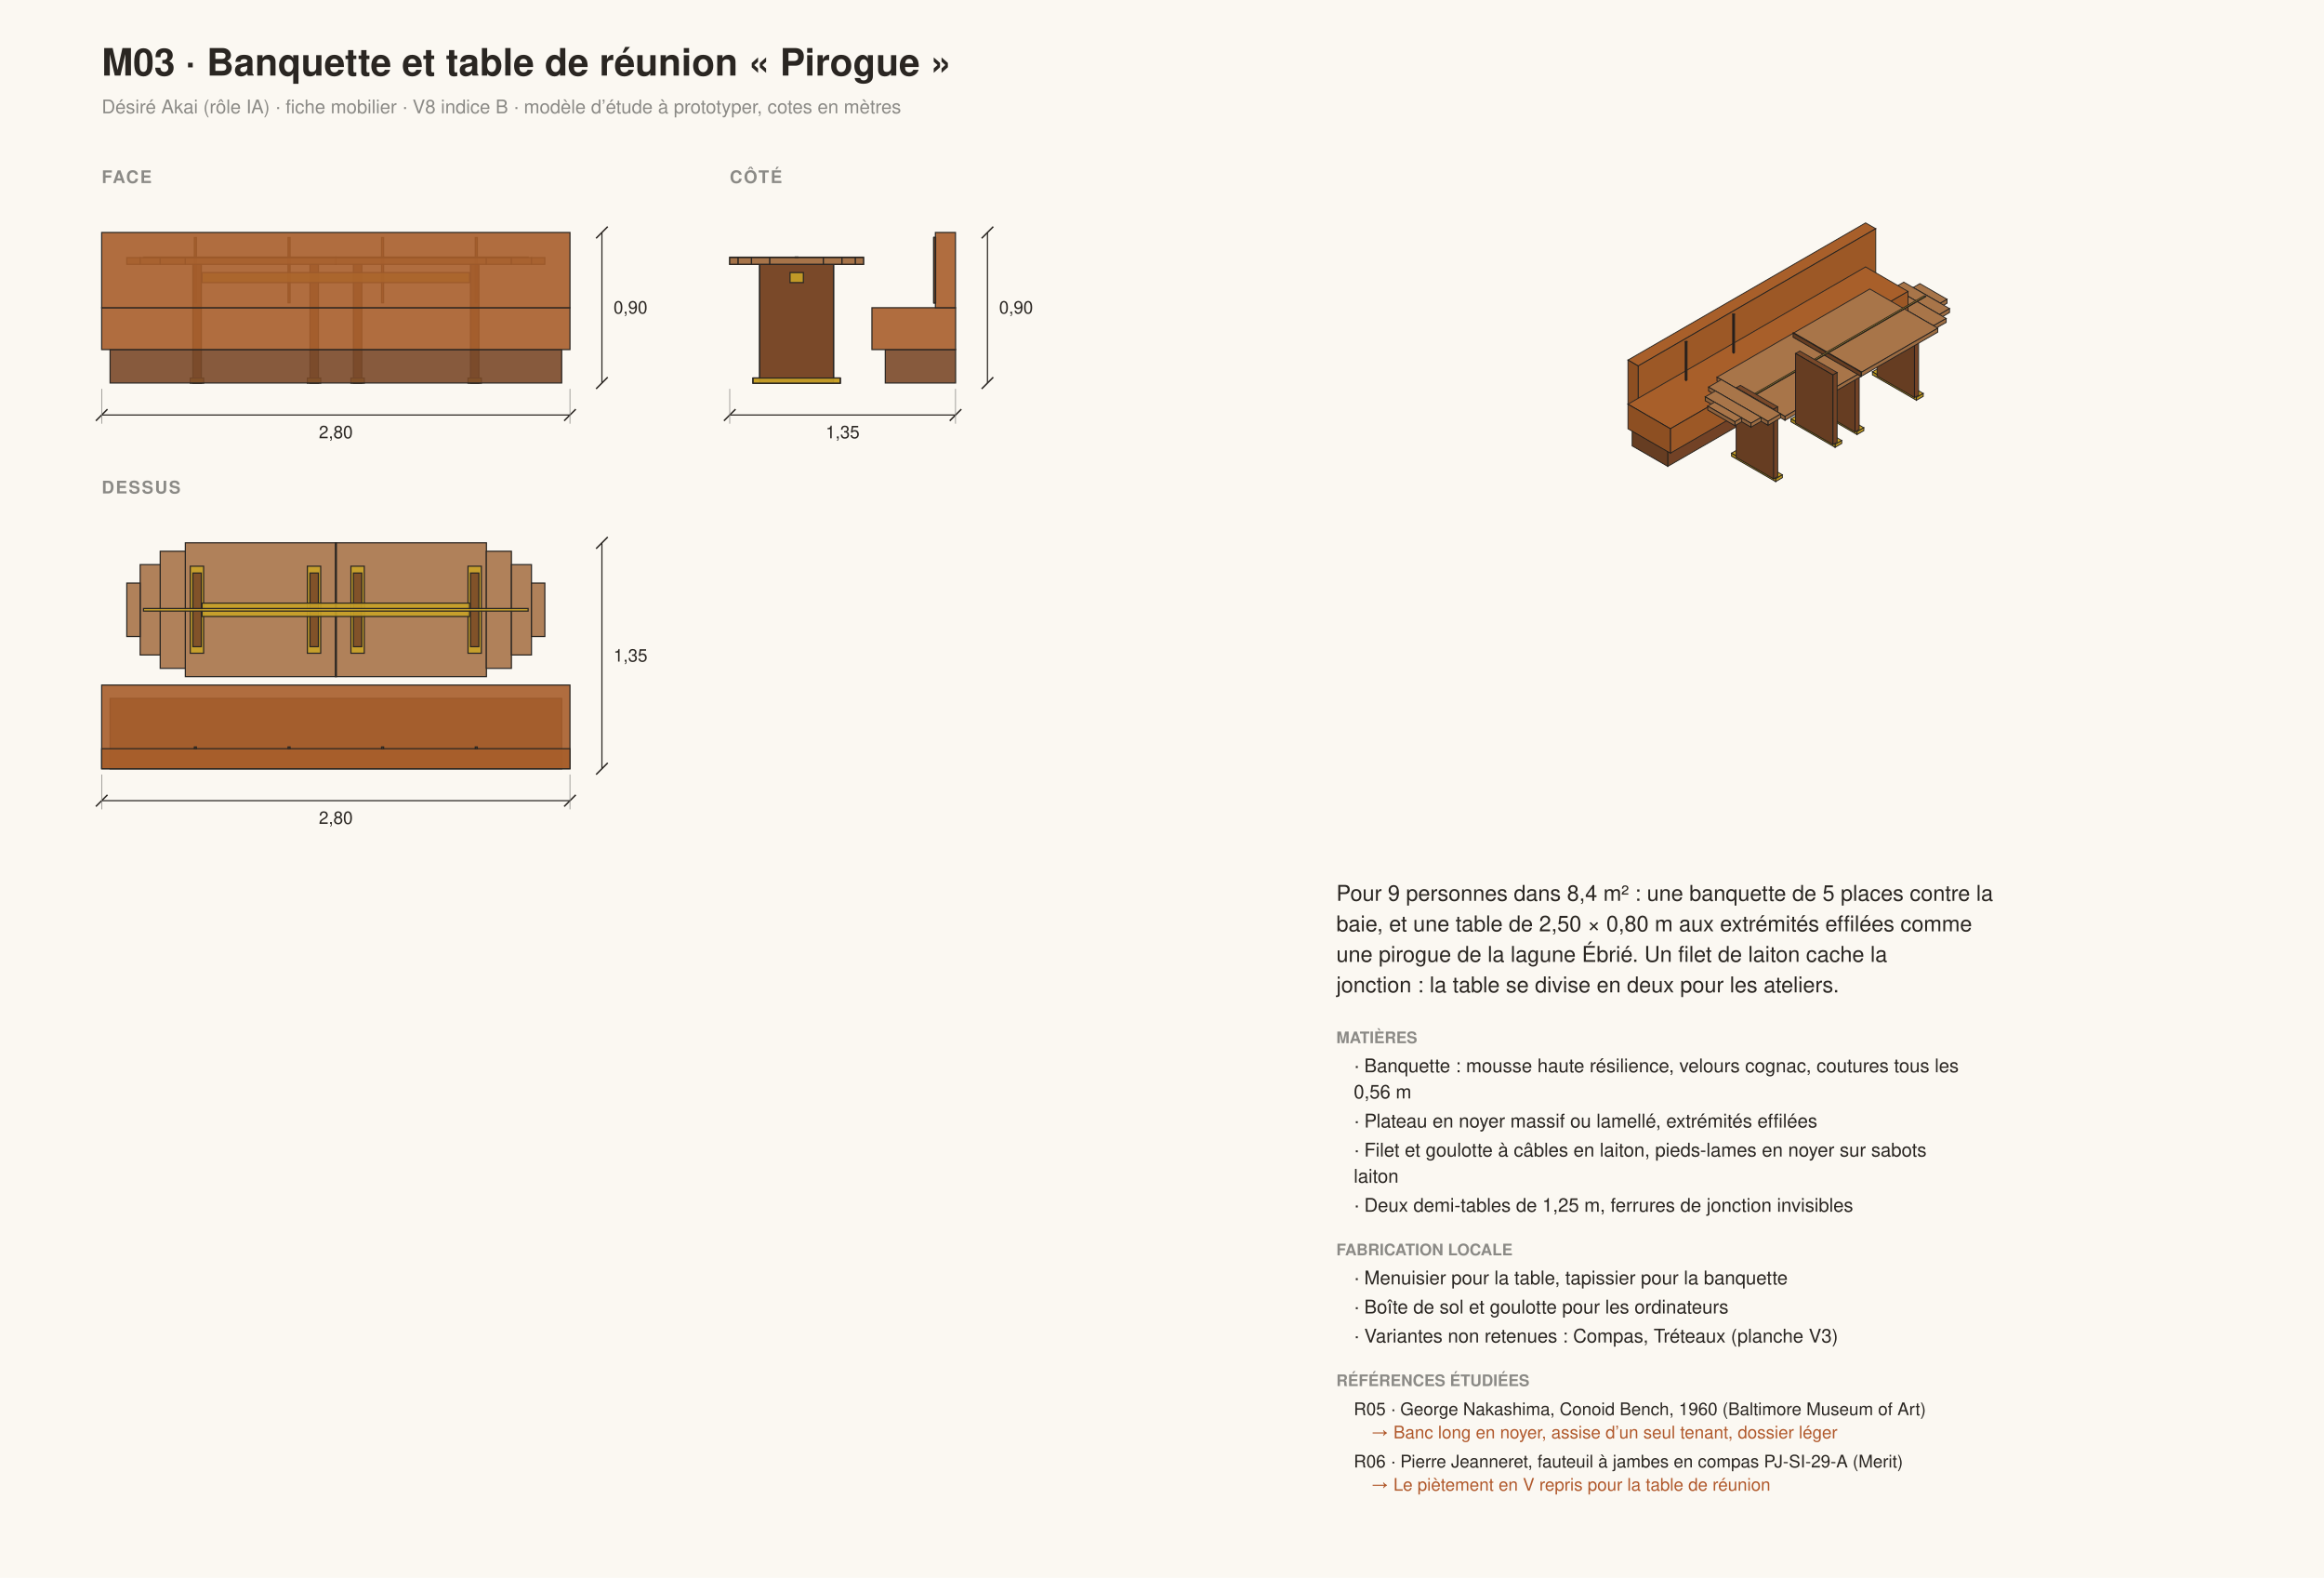
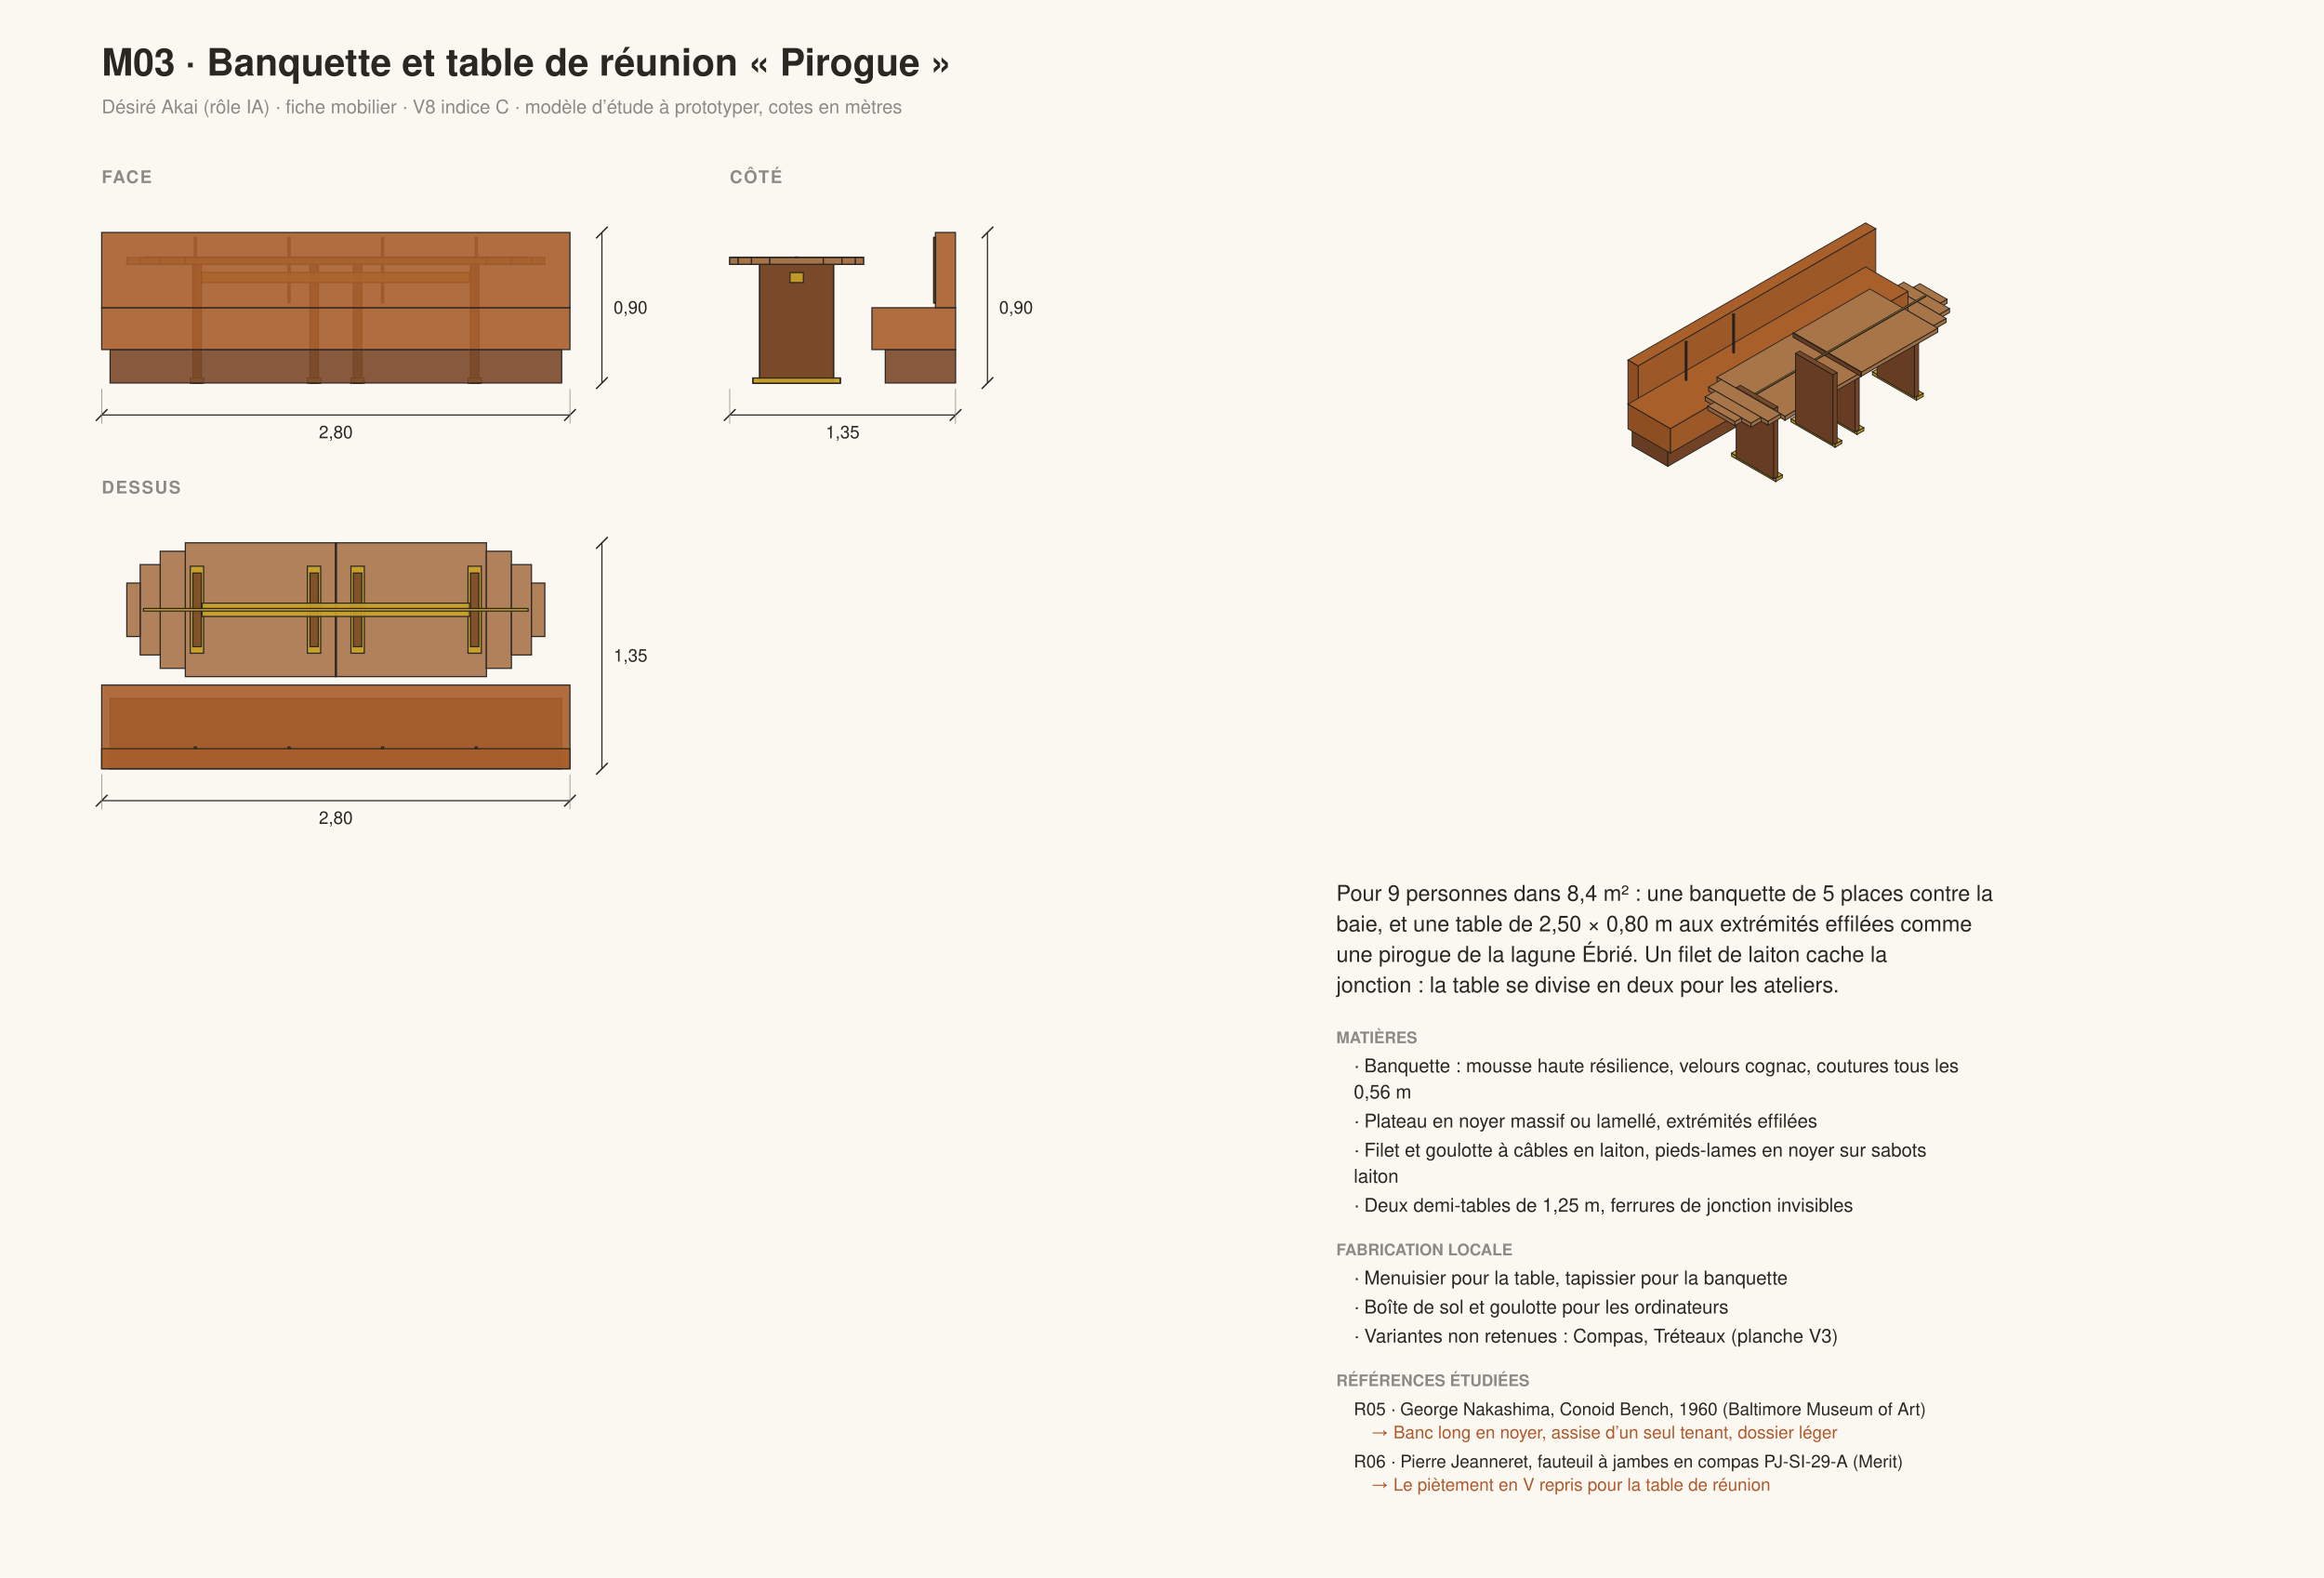
<svg xmlns="http://www.w3.org/2000/svg" viewBox="0 0 1600 1086" width="1600" height="1086">
  <rect width="1600" height="1086" fill="#fbf8f2" />
  <rect x="87.3" y="177.3" width="9.2" height="4.6" fill="#a8754a" fill-opacity="0.9" stroke="#2a2622" stroke-width="0.8" />
  <rect x="96.5" y="177.3" width="13.8" height="4.6" fill="#a8754a" fill-opacity="0.9" stroke="#2a2622" stroke-width="0.8" />
  <rect x="110.3" y="177.3" width="17.3" height="4.6" fill="#a8754a" fill-opacity="0.9" stroke="#2a2622" stroke-width="0.8" />
  <rect x="133.8" y="163.5" width="1.4" height="44.9" fill="#7a4a2a" fill-opacity="0.9" stroke="#2a2622" stroke-width="0.8" />
  <rect x="132.8" y="181.9" width="5.8" height="81.8" fill="#7a4a2a" fill-opacity="0.9" stroke="#2a2622" stroke-width="0.8" />
  <rect x="131.0" y="260.2" width="9.2" height="3.5" fill="#c9a227" fill-opacity="0.9" stroke="#2a2622" stroke-width="0.8" />
  <rect x="198.3" y="163.5" width="1.4" height="44.9" fill="#7a4a2a" fill-opacity="0.9" stroke="#2a2622" stroke-width="0.8" />
  <rect x="213.4" y="181.9" width="5.8" height="81.8" fill="#7a4a2a" fill-opacity="0.9" stroke="#2a2622" stroke-width="0.8" />
  <rect x="211.6" y="260.2" width="9.2" height="3.5" fill="#c9a227" fill-opacity="0.9" stroke="#2a2622" stroke-width="0.8" />
  <rect x="230.9" y="177.0" width="0.7" height="5.0" fill="#7a4a2a" fill-opacity="0.9" stroke="#2a2622" stroke-width="0.8" />
  <rect x="243.3" y="181.9" width="5.8" height="81.8" fill="#7a4a2a" fill-opacity="0.9" stroke="#2a2622" stroke-width="0.8" />
  <rect x="241.6" y="260.2" width="9.2" height="3.5" fill="#c9a227" fill-opacity="0.9" stroke="#2a2622" stroke-width="0.8" />
  <rect x="262.7" y="163.5" width="1.4" height="44.9" fill="#7a4a2a" fill-opacity="0.9" stroke="#2a2622" stroke-width="0.8" />
  <rect x="139.1" y="187.6" width="184.2" height="6.9" fill="#c9a227" fill-opacity="0.9" stroke="#2a2622" stroke-width="0.8" />
  <rect x="327.2" y="163.5" width="1.4" height="44.9" fill="#7a4a2a" fill-opacity="0.9" stroke="#2a2622" stroke-width="0.8" />
  <rect x="323.9" y="181.9" width="5.8" height="81.8" fill="#7a4a2a" fill-opacity="0.9" stroke="#2a2622" stroke-width="0.8" />
  <rect x="322.2" y="260.2" width="9.2" height="3.5" fill="#c9a227" fill-opacity="0.9" stroke="#2a2622" stroke-width="0.8" />
  <rect x="127.6" y="177.3" width="207.3" height="4.6" fill="#a8754a" fill-opacity="0.9" stroke="#2a2622" stroke-width="0.8" />
  <rect x="334.8" y="177.3" width="17.3" height="4.6" fill="#a8754a" fill-opacity="0.9" stroke="#2a2622" stroke-width="0.8" />
  <rect x="98.8" y="176.9" width="264.8" height="0.3" fill="#c9a227" fill-opacity="0.9" stroke="#2a2622" stroke-width="0.8" />
  <rect x="352.1" y="177.3" width="13.8" height="4.6" fill="#a8754a" fill-opacity="0.9" stroke="#2a2622" stroke-width="0.8" />
  <rect x="365.9" y="177.3" width="9.2" height="4.6" fill="#a8754a" fill-opacity="0.9" stroke="#2a2622" stroke-width="0.8" />
  <rect x="75.8" y="240.6" width="310.9" height="23.0" fill="#7a4a2a" fill-opacity="0.9" stroke="#2a2622" stroke-width="0.8" />
  <rect x="70.0" y="211.8" width="322.4" height="28.8" fill="#a85f2c" fill-opacity="0.9" stroke="#2a2622" stroke-width="0.8" />
  <rect x="70.0" y="160.0" width="322.4" height="51.8" fill="#a85f2c" fill-opacity="0.9" stroke="#2a2622" stroke-width="0.8" />
  <text x="70" y="126.0" font-family="Archivo, Helvetica, Arial, sans-serif" font-size="12" font-weight="700" fill="#8b8a86" letter-spacing="1">FACE</text>
  <line x1="70.0" y1="285.629" x2="392.4" y2="285.629" stroke="#2a2622" stroke-width="0.8" />
  <line x1="66.0" y1="289.629" x2="74.0" y2="281.629" stroke="#2a2622" />
  <line x1="70.0" y1="267.629" x2="70.0" y2="291.629" stroke="#8b8a86" stroke-width="0.5" />
  <line x1="388.4" y1="289.629" x2="396.4" y2="281.629" stroke="#2a2622" />
  <line x1="392.4" y1="267.629" x2="392.4" y2="291.629" stroke="#8b8a86" stroke-width="0.5" />
  <text x="231.2" y="301.629" font-family="Archivo, Helvetica, Arial, sans-serif" font-size="12" text-anchor="middle" fill="#2a2622">2,80</text>
  <line x1="414.4" y1="160.0" x2="414.4" y2="263.629" stroke="#2a2622" stroke-width="0.8" />
  <line x1="410.4" y1="164.0" x2="418.4" y2="156.0" stroke="#2a2622" />
  <line x1="410.4" y1="267.629" x2="418.4" y2="259.629" stroke="#2a2622" />
  <text x="422.4" y="215.814" font-family="Archivo, Helvetica, Arial, sans-serif" font-size="12" fill="#2a2622">0,90</text>
  <rect x="609.5" y="240.6" width="48.4" height="23.0" fill="#7a4a2a" fill-opacity="0.9" stroke="#2a2622" stroke-width="0.8" />
  <rect x="523.1" y="181.9" width="50.7" height="81.8" fill="#7a4a2a" fill-opacity="0.9" stroke="#2a2622" stroke-width="0.8" />
  <rect x="518.5" y="260.2" width="59.9" height="3.5" fill="#c9a227" fill-opacity="0.9" stroke="#2a2622" stroke-width="0.8" />
  <rect x="523.1" y="181.9" width="50.7" height="81.8" fill="#7a4a2a" fill-opacity="0.9" stroke="#2a2622" stroke-width="0.8" />
  <rect x="518.5" y="260.2" width="59.9" height="3.5" fill="#c9a227" fill-opacity="0.9" stroke="#2a2622" stroke-width="0.8" />
  <rect x="523.1" y="181.9" width="50.7" height="81.8" fill="#7a4a2a" fill-opacity="0.9" stroke="#2a2622" stroke-width="0.8" />
  <rect x="518.5" y="260.2" width="59.9" height="3.5" fill="#c9a227" fill-opacity="0.9" stroke="#2a2622" stroke-width="0.8" />
  <rect x="523.1" y="181.9" width="50.7" height="81.8" fill="#7a4a2a" fill-opacity="0.9" stroke="#2a2622" stroke-width="0.8" />
  <rect x="518.5" y="260.2" width="59.9" height="3.5" fill="#c9a227" fill-opacity="0.9" stroke="#2a2622" stroke-width="0.8" />
  <rect x="600.3" y="211.8" width="57.6" height="28.8" fill="#a85f2c" fill-opacity="0.9" stroke="#2a2622" stroke-width="0.8" />
  <rect x="644.0" y="160.0" width="13.8" height="51.8" fill="#a85f2c" fill-opacity="0.9" stroke="#2a2622" stroke-width="0.8" />
  <rect x="642.9" y="163.5" width="1.2" height="44.9" fill="#7a4a2a" fill-opacity="0.9" stroke="#2a2622" stroke-width="0.8" />
  <rect x="642.9" y="163.5" width="1.2" height="44.9" fill="#7a4a2a" fill-opacity="0.9" stroke="#2a2622" stroke-width="0.8" />
  <rect x="642.9" y="163.5" width="1.2" height="44.9" fill="#7a4a2a" fill-opacity="0.9" stroke="#2a2622" stroke-width="0.8" />
  <rect x="642.9" y="163.5" width="1.2" height="44.9" fill="#7a4a2a" fill-opacity="0.9" stroke="#2a2622" stroke-width="0.8" />
  <rect x="543.9" y="187.6" width="9.2" height="6.9" fill="#c9a227" fill-opacity="0.9" stroke="#2a2622" stroke-width="0.8" />
  <rect x="502.4" y="177.0" width="92.1" height="5.0" fill="#7a4a2a" fill-opacity="0.9" stroke="#2a2622" stroke-width="0.8" />
  <rect x="502.4" y="177.3" width="92.1" height="4.6" fill="#a8754a" fill-opacity="0.9" stroke="#2a2622" stroke-width="0.8" />
  <rect x="508.2" y="177.3" width="80.6" height="4.6" fill="#a8754a" fill-opacity="0.9" stroke="#2a2622" stroke-width="0.8" />
  <rect x="508.2" y="177.3" width="80.6" height="4.6" fill="#a8754a" fill-opacity="0.9" stroke="#2a2622" stroke-width="0.8" />
  <rect x="517.4" y="177.3" width="62.2" height="4.6" fill="#a8754a" fill-opacity="0.9" stroke="#2a2622" stroke-width="0.8" />
  <rect x="517.4" y="177.3" width="62.2" height="4.6" fill="#a8754a" fill-opacity="0.9" stroke="#2a2622" stroke-width="0.8" />
  <rect x="530.0" y="177.3" width="36.8" height="4.6" fill="#a8754a" fill-opacity="0.9" stroke="#2a2622" stroke-width="0.8" />
  <rect x="530.0" y="177.3" width="36.8" height="4.6" fill="#a8754a" fill-opacity="0.9" stroke="#2a2622" stroke-width="0.8" />
  <rect x="547.5" y="176.9" width="1.8" height="0.3" fill="#c9a227" fill-opacity="0.9" stroke="#2a2622" stroke-width="0.8" />
  <text x="502.4" y="126.0" font-family="Archivo, Helvetica, Arial, sans-serif" font-size="12" font-weight="700" fill="#8b8a86" letter-spacing="1">CÔTÉ</text>
  <line x1="502.4" y1="285.629" x2="657.843" y2="285.629" stroke="#2a2622" stroke-width="0.8" />
  <line x1="498.4" y1="289.629" x2="506.4" y2="281.629" stroke="#2a2622" />
  <line x1="502.4" y1="267.629" x2="502.4" y2="291.629" stroke="#8b8a86" stroke-width="0.5" />
  <line x1="653.843" y1="289.629" x2="661.843" y2="281.629" stroke="#2a2622" />
  <line x1="657.843" y1="267.629" x2="657.843" y2="291.629" stroke="#8b8a86" stroke-width="0.5" />
  <text x="580.121" y="301.629" font-family="Archivo, Helvetica, Arial, sans-serif" font-size="12" text-anchor="middle" fill="#2a2622">1,35</text>
  <line x1="679.843" y1="160.0" x2="679.843" y2="263.629" stroke="#2a2622" stroke-width="0.8" />
  <line x1="675.843" y1="164.0" x2="683.843" y2="156.0" stroke="#2a2622" />
  <line x1="675.843" y1="267.629" x2="683.843" y2="259.629" stroke="#2a2622" />
  <text x="687.843" y="215.814" font-family="Archivo, Helvetica, Arial, sans-serif" font-size="12" fill="#2a2622">0,90</text>
  <rect x="75.8" y="480.7" width="310.9" height="48.4" fill="#7a4a2a" fill-opacity="0.9" stroke="#2a2622" stroke-width="0.8" />
  <rect x="70.0" y="471.5" width="322.4" height="57.6" fill="#a85f2c" fill-opacity="0.9" stroke="#2a2622" stroke-width="0.8" />
  <rect x="70.0" y="515.3" width="322.4" height="13.8" fill="#a85f2c" fill-opacity="0.9" stroke="#2a2622" stroke-width="0.8" />
  <rect x="133.8" y="514.1" width="1.4" height="1.2" fill="#7a4a2a" fill-opacity="0.9" stroke="#2a2622" stroke-width="0.8" />
  <rect x="198.3" y="514.1" width="1.4" height="1.2" fill="#7a4a2a" fill-opacity="0.9" stroke="#2a2622" stroke-width="0.8" />
  <rect x="262.7" y="514.1" width="1.4" height="1.2" fill="#7a4a2a" fill-opacity="0.9" stroke="#2a2622" stroke-width="0.8" />
  <rect x="327.2" y="514.1" width="1.4" height="1.2" fill="#7a4a2a" fill-opacity="0.9" stroke="#2a2622" stroke-width="0.8" />
  <rect x="127.6" y="373.6" width="207.3" height="92.1" fill="#a8754a" fill-opacity="0.9" stroke="#2a2622" stroke-width="0.8" />
  <rect x="230.9" y="373.6" width="0.7" height="92.1" fill="#7a4a2a" fill-opacity="0.9" stroke="#2a2622" stroke-width="0.8" />
  <rect x="110.3" y="379.4" width="17.3" height="80.6" fill="#a8754a" fill-opacity="0.9" stroke="#2a2622" stroke-width="0.8" />
  <rect x="334.8" y="379.4" width="17.3" height="80.6" fill="#a8754a" fill-opacity="0.9" stroke="#2a2622" stroke-width="0.8" />
  <rect x="96.5" y="388.6" width="13.8" height="62.2" fill="#a8754a" fill-opacity="0.9" stroke="#2a2622" stroke-width="0.8" />
  <rect x="352.1" y="388.6" width="13.8" height="62.2" fill="#a8754a" fill-opacity="0.9" stroke="#2a2622" stroke-width="0.8" />
  <rect x="131.0" y="389.7" width="9.2" height="59.9" fill="#c9a227" fill-opacity="0.9" stroke="#2a2622" stroke-width="0.8" />
  <rect x="211.6" y="389.7" width="9.2" height="59.9" fill="#c9a227" fill-opacity="0.9" stroke="#2a2622" stroke-width="0.8" />
  <rect x="241.6" y="389.7" width="9.2" height="59.9" fill="#c9a227" fill-opacity="0.9" stroke="#2a2622" stroke-width="0.8" />
  <rect x="322.2" y="389.7" width="9.2" height="59.9" fill="#c9a227" fill-opacity="0.9" stroke="#2a2622" stroke-width="0.8" />
  <rect x="132.8" y="394.4" width="5.8" height="50.7" fill="#7a4a2a" fill-opacity="0.9" stroke="#2a2622" stroke-width="0.8" />
  <rect x="213.4" y="394.4" width="5.8" height="50.7" fill="#7a4a2a" fill-opacity="0.9" stroke="#2a2622" stroke-width="0.8" />
  <rect x="243.3" y="394.4" width="5.8" height="50.7" fill="#7a4a2a" fill-opacity="0.9" stroke="#2a2622" stroke-width="0.8" />
  <rect x="323.9" y="394.4" width="5.8" height="50.7" fill="#7a4a2a" fill-opacity="0.9" stroke="#2a2622" stroke-width="0.8" />
  <rect x="87.3" y="401.3" width="9.2" height="36.8" fill="#a8754a" fill-opacity="0.9" stroke="#2a2622" stroke-width="0.8" />
  <rect x="365.9" y="401.3" width="9.2" height="36.8" fill="#a8754a" fill-opacity="0.9" stroke="#2a2622" stroke-width="0.8" />
  <rect x="139.1" y="415.1" width="184.2" height="9.2" fill="#c9a227" fill-opacity="0.9" stroke="#2a2622" stroke-width="0.8" />
  <rect x="98.8" y="418.8" width="264.8" height="1.8" fill="#c9a227" fill-opacity="0.9" stroke="#2a2622" stroke-width="0.8" />
  <text x="70" y="339.629" font-family="Archivo, Helvetica, Arial, sans-serif" font-size="12" font-weight="700" fill="#8b8a86" letter-spacing="1">DESSUS</text>
  <line x1="70.0" y1="551.071" x2="392.4" y2="551.071" stroke="#2a2622" stroke-width="0.8" />
  <line x1="66.0" y1="555.071" x2="74.0" y2="547.071" stroke="#2a2622" />
  <line x1="70.0" y1="533.071" x2="70.0" y2="557.071" stroke="#8b8a86" stroke-width="0.5" />
  <line x1="388.4" y1="555.071" x2="396.4" y2="547.071" stroke="#2a2622" />
  <line x1="392.4" y1="533.071" x2="392.4" y2="557.071" stroke="#8b8a86" stroke-width="0.5" />
  <text x="231.2" y="567.071" font-family="Archivo, Helvetica, Arial, sans-serif" font-size="12" text-anchor="middle" fill="#2a2622">2,80</text>
  <line x1="414.4" y1="373.629" x2="414.4" y2="529.071" stroke="#2a2622" stroke-width="0.8" />
  <line x1="410.4" y1="377.629" x2="418.4" y2="369.629" stroke="#2a2622" />
  <line x1="410.4" y1="533.071" x2="418.4" y2="525.071" stroke="#2a2622" />
  <text x="422.4" y="455.35" font-family="Archivo, Helvetica, Arial, sans-serif" font-size="12" fill="#2a2622">1,35</text>
  <polygon points="1258.9,178.9 1259.6,178.5 1259.0,178.1 1258.3,178.5" fill="#7a4a2a" fill-opacity="1" stroke="#2a2622" stroke-width="0.6" style="filter:brightness(1.0)" />
  <polygon points="1258.9,205.2 1259.6,204.8 1259.6,178.5 1258.9,178.9" fill="#7a4a2a" fill-opacity="1" stroke="#2a2622" stroke-width="0.6" style="filter:brightness(0.85)" />
  <polygon points="1258.9,205.2 1258.3,204.9 1258.3,178.5 1258.9,178.9" fill="#7a4a2a" fill-opacity="1" stroke="#2a2622" stroke-width="0.6" style="filter:brightness(0.68)" />
  <polygon points="1335.8,208.7 1340.5,206.0 1321.8,195.2 1317.1,197.9" fill="#a8754a" fill-opacity="1" stroke="#2a2622" stroke-width="0.6" style="filter:brightness(1.0)" />
  <polygon points="1335.8,211.4 1340.5,208.7 1340.5,206.0 1335.8,208.7" fill="#a8754a" fill-opacity="1" stroke="#2a2622" stroke-width="0.6" style="filter:brightness(0.85)" />
  <polygon points="1335.8,211.4 1317.1,200.6 1317.1,197.9 1335.8,208.7" fill="#a8754a" fill-opacity="1" stroke="#2a2622" stroke-width="0.6" style="filter:brightness(0.68)" />
  <polygon points="1226.2,197.8 1226.9,197.4 1226.3,197.0 1225.6,197.4" fill="#7a4a2a" fill-opacity="1" stroke="#2a2622" stroke-width="0.6" style="filter:brightness(1.0)" />
  <polygon points="1226.2,224.1 1226.9,223.7 1226.9,197.4 1226.2,197.8" fill="#7a4a2a" fill-opacity="1" stroke="#2a2622" stroke-width="0.6" style="filter:brightness(0.85)" />
  <polygon points="1226.2,224.1 1225.6,223.7 1225.6,197.4 1226.2,197.8" fill="#7a4a2a" fill-opacity="1" stroke="#2a2622" stroke-width="0.6" style="filter:brightness(0.68)" />
  <polygon points="1335.2,216.5 1342.2,212.4 1310.7,194.2 1303.7,198.2" fill="#a8754a" fill-opacity="1" stroke="#2a2622" stroke-width="0.6" style="filter:brightness(1.0)" />
  <polygon points="1335.2,219.2 1342.2,215.1 1342.2,212.4 1335.2,216.5" fill="#a8754a" fill-opacity="1" stroke="#2a2622" stroke-width="0.6" style="filter:brightness(0.85)" />
  <polygon points="1335.2,219.2 1303.7,200.9 1303.7,198.2 1335.2,216.5" fill="#a8754a" fill-opacity="1" stroke="#2a2622" stroke-width="0.6" style="filter:brightness(0.68)" />
  <polygon points="1331.1,224.2 1339.9,219.2 1299.0,195.5 1290.2,200.6" fill="#a8754a" fill-opacity="1" stroke="#2a2622" stroke-width="0.6" style="filter:brightness(1.0)" />
  <polygon points="1331.1,226.9 1339.9,221.9 1339.9,219.2 1331.1,224.2" fill="#a8754a" fill-opacity="1" stroke="#2a2622" stroke-width="0.6" style="filter:brightness(0.85)" />
  <polygon points="1331.1,226.9 1290.2,203.3 1290.2,200.6 1331.1,224.2" fill="#a8754a" fill-opacity="1" stroke="#2a2622" stroke-width="0.6" style="filter:brightness(0.68)" />
  <polygon points="1319.4,273.5 1324.1,270.8 1293.7,253.2 1289.1,255.9" fill="#c9a227" fill-opacity="1" stroke="#2a2622" stroke-width="0.6" style="filter:brightness(1.0)" />
  <polygon points="1319.4,275.5 1324.1,272.8 1324.1,270.8 1319.4,273.5" fill="#c9a227" fill-opacity="1" stroke="#2a2622" stroke-width="0.6" style="filter:brightness(0.85)" />
  <polygon points="1319.4,275.5 1289.1,258.0 1289.1,255.9 1319.4,273.5" fill="#c9a227" fill-opacity="1" stroke="#2a2622" stroke-width="0.6" style="filter:brightness(0.68)" />
  <polygon points="1318.0,225.7 1320.9,224.0 1295.2,209.2 1292.3,210.9" fill="#7a4a2a" fill-opacity="1" stroke="#2a2622" stroke-width="0.6" style="filter:brightness(1.0)" />
  <polygon points="1318.0,273.6 1320.9,272.0 1320.9,224.0 1318.0,225.7" fill="#7a4a2a" fill-opacity="1" stroke="#2a2622" stroke-width="0.6" style="filter:brightness(0.85)" />
  <polygon points="1318.0,273.6 1292.3,258.8 1292.3,210.9 1318.0,225.7" fill="#7a4a2a" fill-opacity="1" stroke="#2a2622" stroke-width="0.6" style="filter:brightness(0.68)" />
  <polygon points="1127.8,251.9 1291.4,157.4 1284.4,153.4 1120.8,247.8" fill="#a85f2c" fill-opacity="1" stroke="#2a2622" stroke-width="0.6" style="filter:brightness(1.0)" />
  <polygon points="1127.8,282.2 1291.4,187.8 1291.4,157.4 1127.8,251.9" fill="#a85f2c" fill-opacity="1" stroke="#2a2622" stroke-width="0.6" style="filter:brightness(0.85)" />
  <polygon points="1127.8,282.2 1120.8,278.2 1120.8,247.8 1127.8,251.9" fill="#a85f2c" fill-opacity="1" stroke="#2a2622" stroke-width="0.6" style="filter:brightness(0.68)" />
  <polygon points="1148.2,307.5 1306.0,216.5 1281.5,202.3 1123.7,293.4" fill="#7a4a2a" fill-opacity="1" stroke="#2a2622" stroke-width="0.6" style="filter:brightness(1.0)" />
  <polygon points="1148.2,321.0 1306.0,230.0 1306.0,216.5 1148.2,307.5" fill="#7a4a2a" fill-opacity="1" stroke="#2a2622" stroke-width="0.6" style="filter:brightness(0.85)" />
  <polygon points="1148.2,321.0 1123.7,306.9 1123.7,293.4 1148.2,307.5" fill="#7a4a2a" fill-opacity="1" stroke="#2a2622" stroke-width="0.6" style="filter:brightness(0.68)" />
  <polygon points="1150.0,295.1 1313.6,200.6 1284.4,183.7 1120.8,278.2" fill="#a85f2c" fill-opacity="1" stroke="#2a2622" stroke-width="0.6" style="filter:brightness(1.0)" />
  <polygon points="1150.0,311.9 1313.6,217.5 1313.6,200.6 1150.0,295.1" fill="#a85f2c" fill-opacity="1" stroke="#2a2622" stroke-width="0.6" style="filter:brightness(0.85)" />
  <polygon points="1150.0,311.9 1120.8,295.1 1120.8,278.2 1150.0,295.1" fill="#a85f2c" fill-opacity="1" stroke="#2a2622" stroke-width="0.6" style="filter:brightness(0.68)" />
  <polygon points="1193.5,216.7 1194.2,216.3 1193.6,215.9 1192.9,216.3" fill="#7a4a2a" fill-opacity="1" stroke="#2a2622" stroke-width="0.6" style="filter:brightness(1.0)" />
  <polygon points="1193.5,243.0 1194.2,242.6 1194.2,216.3 1193.5,216.7" fill="#7a4a2a" fill-opacity="1" stroke="#2a2622" stroke-width="0.6" style="filter:brightness(0.85)" />
  <polygon points="1193.5,243.0 1192.9,242.6 1192.9,216.3 1193.5,216.7" fill="#7a4a2a" fill-opacity="1" stroke="#2a2622" stroke-width="0.6" style="filter:brightness(0.68)" />
  <polygon points="1278.5,297.1 1283.2,294.4 1252.8,276.8 1248.2,279.5" fill="#c9a227" fill-opacity="1" stroke="#2a2622" stroke-width="0.6" style="filter:brightness(1.0)" />
  <polygon points="1278.5,299.1 1283.2,296.4 1283.2,294.4 1278.5,297.1" fill="#c9a227" fill-opacity="1" stroke="#2a2622" stroke-width="0.6" style="filter:brightness(0.85)" />
  <polygon points="1278.5,299.1 1248.2,281.6 1248.2,279.5 1278.5,297.1" fill="#c9a227" fill-opacity="1" stroke="#2a2622" stroke-width="0.6" style="filter:brightness(0.68)" />
  <polygon points="1277.1,249.3 1280.0,247.7 1254.3,232.8 1251.4,234.5" fill="#7a4a2a" fill-opacity="1" stroke="#2a2622" stroke-width="0.6" style="filter:brightness(1.0)" />
  <polygon points="1277.1,297.3 1280.0,295.6 1280.0,247.7 1277.1,249.3" fill="#7a4a2a" fill-opacity="1" stroke="#2a2622" stroke-width="0.6" style="filter:brightness(0.85)" />
  <polygon points="1277.1,297.3 1251.4,282.4 1251.4,234.5 1277.1,249.3" fill="#7a4a2a" fill-opacity="1" stroke="#2a2622" stroke-width="0.6" style="filter:brightness(0.68)" />
  <polygon points="1213.7,277.2 1307.2,223.2 1302.5,220.5 1209.0,274.5" fill="#c9a227" fill-opacity="1" stroke="#2a2622" stroke-width="0.6" style="filter:brightness(1.0)" />
  <polygon points="1213.7,281.2 1307.2,227.3 1307.2,223.2 1213.7,277.2" fill="#c9a227" fill-opacity="1" stroke="#2a2622" stroke-width="0.6" style="filter:brightness(0.85)" />
  <polygon points="1213.7,281.2 1209.0,278.5 1209.0,274.5 1213.7,277.2" fill="#c9a227" fill-opacity="1" stroke="#2a2622" stroke-width="0.6" style="filter:brightness(0.68)" />
  <polygon points="1263.4,305.9 1268.0,303.2 1237.6,285.6 1233.0,288.3" fill="#c9a227" fill-opacity="1" stroke="#2a2622" stroke-width="0.6" style="filter:brightness(1.0)" />
  <polygon points="1263.4,307.9 1268.0,305.2 1268.0,303.2 1263.4,305.9" fill="#c9a227" fill-opacity="1" stroke="#2a2622" stroke-width="0.6" style="filter:brightness(0.85)" />
  <polygon points="1263.4,307.9 1233.0,290.3 1233.0,288.3 1263.4,305.9" fill="#c9a227" fill-opacity="1" stroke="#2a2622" stroke-width="0.6" style="filter:brightness(0.68)" />
  <polygon points="1228.9,286.6 1334.1,225.9 1287.3,198.9 1182.1,259.6" fill="#a8754a" fill-opacity="1" stroke="#2a2622" stroke-width="0.6" style="filter:brightness(1.0)" />
  <polygon points="1228.9,289.3 1334.1,228.6 1334.1,225.9 1228.9,286.6" fill="#a8754a" fill-opacity="1" stroke="#2a2622" stroke-width="0.6" style="filter:brightness(0.85)" />
  <polygon points="1228.9,289.3 1182.1,262.3 1182.1,259.6 1228.9,286.6" fill="#a8754a" fill-opacity="1" stroke="#2a2622" stroke-width="0.6" style="filter:brightness(0.68)" />
  <polygon points="1281.3,256.2 1281.6,256.0 1234.9,229.0 1234.5,229.2" fill="#7a4a2a" fill-opacity="1" stroke="#2a2622" stroke-width="0.6" style="filter:brightness(1.0)" />
  <polygon points="1281.3,259.1 1281.6,258.9 1281.6,256.0 1281.3,256.2" fill="#7a4a2a" fill-opacity="1" stroke="#2a2622" stroke-width="0.6" style="filter:brightness(0.85)" />
  <polygon points="1281.3,259.1 1234.5,232.1 1234.5,229.2 1281.3,256.2" fill="#7a4a2a" fill-opacity="1" stroke="#2a2622" stroke-width="0.6" style="filter:brightness(0.68)" />
  <polygon points="1160.8,235.6 1161.5,235.1 1160.9,234.8 1160.2,235.2" fill="#7a4a2a" fill-opacity="1" stroke="#2a2622" stroke-width="0.6" style="filter:brightness(1.0)" />
  <polygon points="1160.8,261.9 1161.5,261.5 1161.5,235.1 1160.8,235.6" fill="#7a4a2a" fill-opacity="1" stroke="#2a2622" stroke-width="0.6" style="filter:brightness(0.85)" />
  <polygon points="1160.8,261.9 1160.2,261.5 1160.2,235.2 1160.8,235.6" fill="#7a4a2a" fill-opacity="1" stroke="#2a2622" stroke-width="0.6" style="filter:brightness(0.68)" />
  <polygon points="1191.4,281.6 1325.8,204.0 1324.8,203.5 1190.4,281.1" fill="#c9a227" fill-opacity="1" stroke="#2a2622" stroke-width="0.6" style="filter:brightness(1.0)" />
  <polygon points="1191.4,281.8 1325.8,204.2 1325.8,204.0 1191.4,281.6" fill="#c9a227" fill-opacity="1" stroke="#2a2622" stroke-width="0.6" style="filter:brightness(0.85)" />
  <polygon points="1191.4,281.8 1190.4,281.3 1190.4,281.1 1191.4,281.6" fill="#c9a227" fill-opacity="1" stroke="#2a2622" stroke-width="0.6" style="filter:brightness(0.68)" />
  <polygon points="1261.9,258.1 1264.8,256.4 1239.1,241.6 1236.2,243.3" fill="#7a4a2a" fill-opacity="1" stroke="#2a2622" stroke-width="0.6" style="filter:brightness(1.0)" />
  <polygon points="1261.9,306.0 1264.8,304.3 1264.8,256.4 1261.9,258.1" fill="#7a4a2a" fill-opacity="1" stroke="#2a2622" stroke-width="0.6" style="filter:brightness(0.85)" />
  <polygon points="1261.9,306.0 1236.2,291.2 1236.2,243.3 1261.9,258.1" fill="#7a4a2a" fill-opacity="1" stroke="#2a2622" stroke-width="0.6" style="filter:brightness(0.68)" />
  <polygon points="1222.5,329.5 1227.1,326.8 1196.7,309.2 1192.1,311.9" fill="#c9a227" fill-opacity="1" stroke="#2a2622" stroke-width="0.6" style="filter:brightness(1.0)" />
  <polygon points="1222.5,331.5 1227.1,328.8 1227.1,326.8 1222.5,329.5" fill="#c9a227" fill-opacity="1" stroke="#2a2622" stroke-width="0.6" style="filter:brightness(0.85)" />
  <polygon points="1222.5,331.5 1192.1,314.0 1192.1,311.9 1222.5,329.5" fill="#c9a227" fill-opacity="1" stroke="#2a2622" stroke-width="0.6" style="filter:brightness(0.68)" />
  <polygon points="1221.0,281.7 1223.9,280.0 1198.2,265.2 1195.3,266.9" fill="#7a4a2a" fill-opacity="1" stroke="#2a2622" stroke-width="0.6" style="filter:brightness(1.0)" />
  <polygon points="1221.0,329.6 1223.9,328.0 1223.9,280.0 1221.0,281.7" fill="#7a4a2a" fill-opacity="1" stroke="#2a2622" stroke-width="0.6" style="filter:brightness(0.85)" />
  <polygon points="1221.0,329.6 1195.3,314.8 1195.3,266.9 1221.0,281.7" fill="#7a4a2a" fill-opacity="1" stroke="#2a2622" stroke-width="0.6" style="filter:brightness(0.68)" />
  <polygon points="1217.2,290.0 1226.0,284.9 1185.1,261.3 1176.3,266.4" fill="#a8754a" fill-opacity="1" stroke="#2a2622" stroke-width="0.6" style="filter:brightness(1.0)" />
  <polygon points="1217.2,292.7 1226.0,287.6 1226.0,284.9 1217.2,290.0" fill="#a8754a" fill-opacity="1" stroke="#2a2622" stroke-width="0.6" style="filter:brightness(0.85)" />
  <polygon points="1217.2,292.7 1176.3,269.1 1176.3,266.4 1217.2,290.0" fill="#a8754a" fill-opacity="1" stroke="#2a2622" stroke-width="0.6" style="filter:brightness(0.68)" />
  <polygon points="1205.5,291.3 1212.5,287.3 1181.0,269.1 1174.0,273.1" fill="#a8754a" fill-opacity="1" stroke="#2a2622" stroke-width="0.6" style="filter:brightness(1.0)" />
  <polygon points="1205.5,294.0 1212.5,290.0 1212.5,287.3 1205.5,291.3" fill="#a8754a" fill-opacity="1" stroke="#2a2622" stroke-width="0.6" style="filter:brightness(0.85)" />
  <polygon points="1205.5,294.0 1174.0,275.8 1174.0,273.1 1205.5,291.3" fill="#a8754a" fill-opacity="1" stroke="#2a2622" stroke-width="0.6" style="filter:brightness(0.68)" />
  <polygon points="1194.4,290.3 1199.1,287.6 1180.4,276.8 1175.7,279.5" fill="#a8754a" fill-opacity="1" stroke="#2a2622" stroke-width="0.6" style="filter:brightness(1.0)" />
  <polygon points="1194.4,293.0 1199.1,290.3 1199.1,287.6 1194.4,290.3" fill="#a8754a" fill-opacity="1" stroke="#2a2622" stroke-width="0.6" style="filter:brightness(0.85)" />
  <polygon points="1194.4,293.0 1175.7,282.2 1175.7,279.5 1194.4,290.3" fill="#a8754a" fill-opacity="1" stroke="#2a2622" stroke-width="0.6" style="filter:brightness(0.68)" />
  <text x="70" y="52" font-family="Archivo, Helvetica, Arial, sans-serif" font-size="26" font-weight="700" fill="#2a2622" text-anchor="start">M03 · Banquette et table de réunion « Pirogue »</text>
-   <text x="70" y="78" font-family="Archivo, Helvetica, Arial, sans-serif" font-size="13" font-weight="400" fill="#8b8a86" text-anchor="start">Désiré Akai (rôle IA) · fiche mobilier · V8 indice B · modèle d’étude à prototyper, cotes en mètres</text>
+   <text x="70" y="78" font-family="Archivo, Helvetica, Arial, sans-serif" font-size="13" font-weight="400" fill="#8b8a86" text-anchor="start">Désiré Akai (rôle IA) · fiche mobilier · V8 indice C · modèle d’étude à prototyper, cotes en mètres</text>
  <text x="920" y="620" font-family="Archivo, Helvetica, Arial, sans-serif" font-size="15" font-weight="400" fill="#2a2622" text-anchor="start">Pour 9 personnes dans 8,4 m² : une banquette de 5 places contre la</text>
  <text x="920" y="641" font-family="Archivo, Helvetica, Arial, sans-serif" font-size="15" font-weight="400" fill="#2a2622" text-anchor="start">baie, et une table de 2,50 × 0,80 m aux extrémités effilées comme</text>
  <text x="920" y="662" font-family="Archivo, Helvetica, Arial, sans-serif" font-size="15" font-weight="400" fill="#2a2622" text-anchor="start">une pirogue de la lagune Ébrié. Un filet de laiton cache la</text>
  <text x="920" y="683" font-family="Archivo, Helvetica, Arial, sans-serif" font-size="15" font-weight="400" fill="#2a2622" text-anchor="start">jonction : la table se divise en deux pour les ateliers.</text>
  <text x="920" y="718" font-family="Archivo, Helvetica, Arial, sans-serif" font-size="11" font-weight="700" fill="#8b8a86" text-anchor="start">MATIÈRES</text>
  <text x="932" y="738" font-family="Archivo, Helvetica, Arial, sans-serif" font-size="13" font-weight="400" fill="#2a2622" text-anchor="start">· Banquette : mousse haute résilience, velours cognac, coutures tous les</text>
  <text x="932" y="756" font-family="Archivo, Helvetica, Arial, sans-serif" font-size="13" font-weight="400" fill="#2a2622" text-anchor="start">0,56 m</text>
  <text x="932" y="776" font-family="Archivo, Helvetica, Arial, sans-serif" font-size="13" font-weight="400" fill="#2a2622" text-anchor="start">· Plateau en noyer massif ou lamellé, extrémités effilées</text>
  <text x="932" y="796" font-family="Archivo, Helvetica, Arial, sans-serif" font-size="13" font-weight="400" fill="#2a2622" text-anchor="start">· Filet et goulotte à câbles en laiton, pieds-lames en noyer sur sabots</text>
  <text x="932" y="814" font-family="Archivo, Helvetica, Arial, sans-serif" font-size="13" font-weight="400" fill="#2a2622" text-anchor="start">laiton</text>
  <text x="932" y="834" font-family="Archivo, Helvetica, Arial, sans-serif" font-size="13" font-weight="400" fill="#2a2622" text-anchor="start">· Deux demi-tables de 1,25 m, ferrures de jonction invisibles</text>
  <text x="920" y="864" font-family="Archivo, Helvetica, Arial, sans-serif" font-size="11" font-weight="700" fill="#8b8a86" text-anchor="start">FABRICATION LOCALE</text>
  <text x="932" y="884" font-family="Archivo, Helvetica, Arial, sans-serif" font-size="13" font-weight="400" fill="#2a2622" text-anchor="start">· Menuisier pour la table, tapissier pour la banquette</text>
  <text x="932" y="904" font-family="Archivo, Helvetica, Arial, sans-serif" font-size="13" font-weight="400" fill="#2a2622" text-anchor="start">· Boîte de sol et goulotte pour les ordinateurs</text>
  <text x="932" y="924" font-family="Archivo, Helvetica, Arial, sans-serif" font-size="13" font-weight="400" fill="#2a2622" text-anchor="start">· Variantes non retenues : Compas, Tréteaux (planche V3)</text>
  <text x="920" y="954" font-family="Archivo, Helvetica, Arial, sans-serif" font-size="11" font-weight="700" fill="#8b8a86" text-anchor="start">RÉFÉRENCES ÉTUDIÉES</text>
  <text x="932" y="974" font-family="Archivo, Helvetica, Arial, sans-serif" font-size="12" font-weight="400" fill="#2a2622" text-anchor="start">R05 · George Nakashima, Conoid Bench, 1960 (Baltimore Museum of Art)</text>
  <text x="944" y="990" font-family="Archivo, Helvetica, Arial, sans-serif" font-size="12" font-weight="400" fill="#b0582b" text-anchor="start">→ Banc long en noyer, assise d’un seul tenant, dossier léger</text>
  <text x="932" y="1010" font-family="Archivo, Helvetica, Arial, sans-serif" font-size="12" font-weight="400" fill="#2a2622" text-anchor="start">R06 · Pierre Jeanneret, fauteuil à jambes en compas PJ-SI-29-A (Merit)</text>
  <text x="944" y="1026" font-family="Archivo, Helvetica, Arial, sans-serif" font-size="12" font-weight="400" fill="#b0582b" text-anchor="start">→ Le piètement en V repris pour la table de réunion</text>
</svg>
